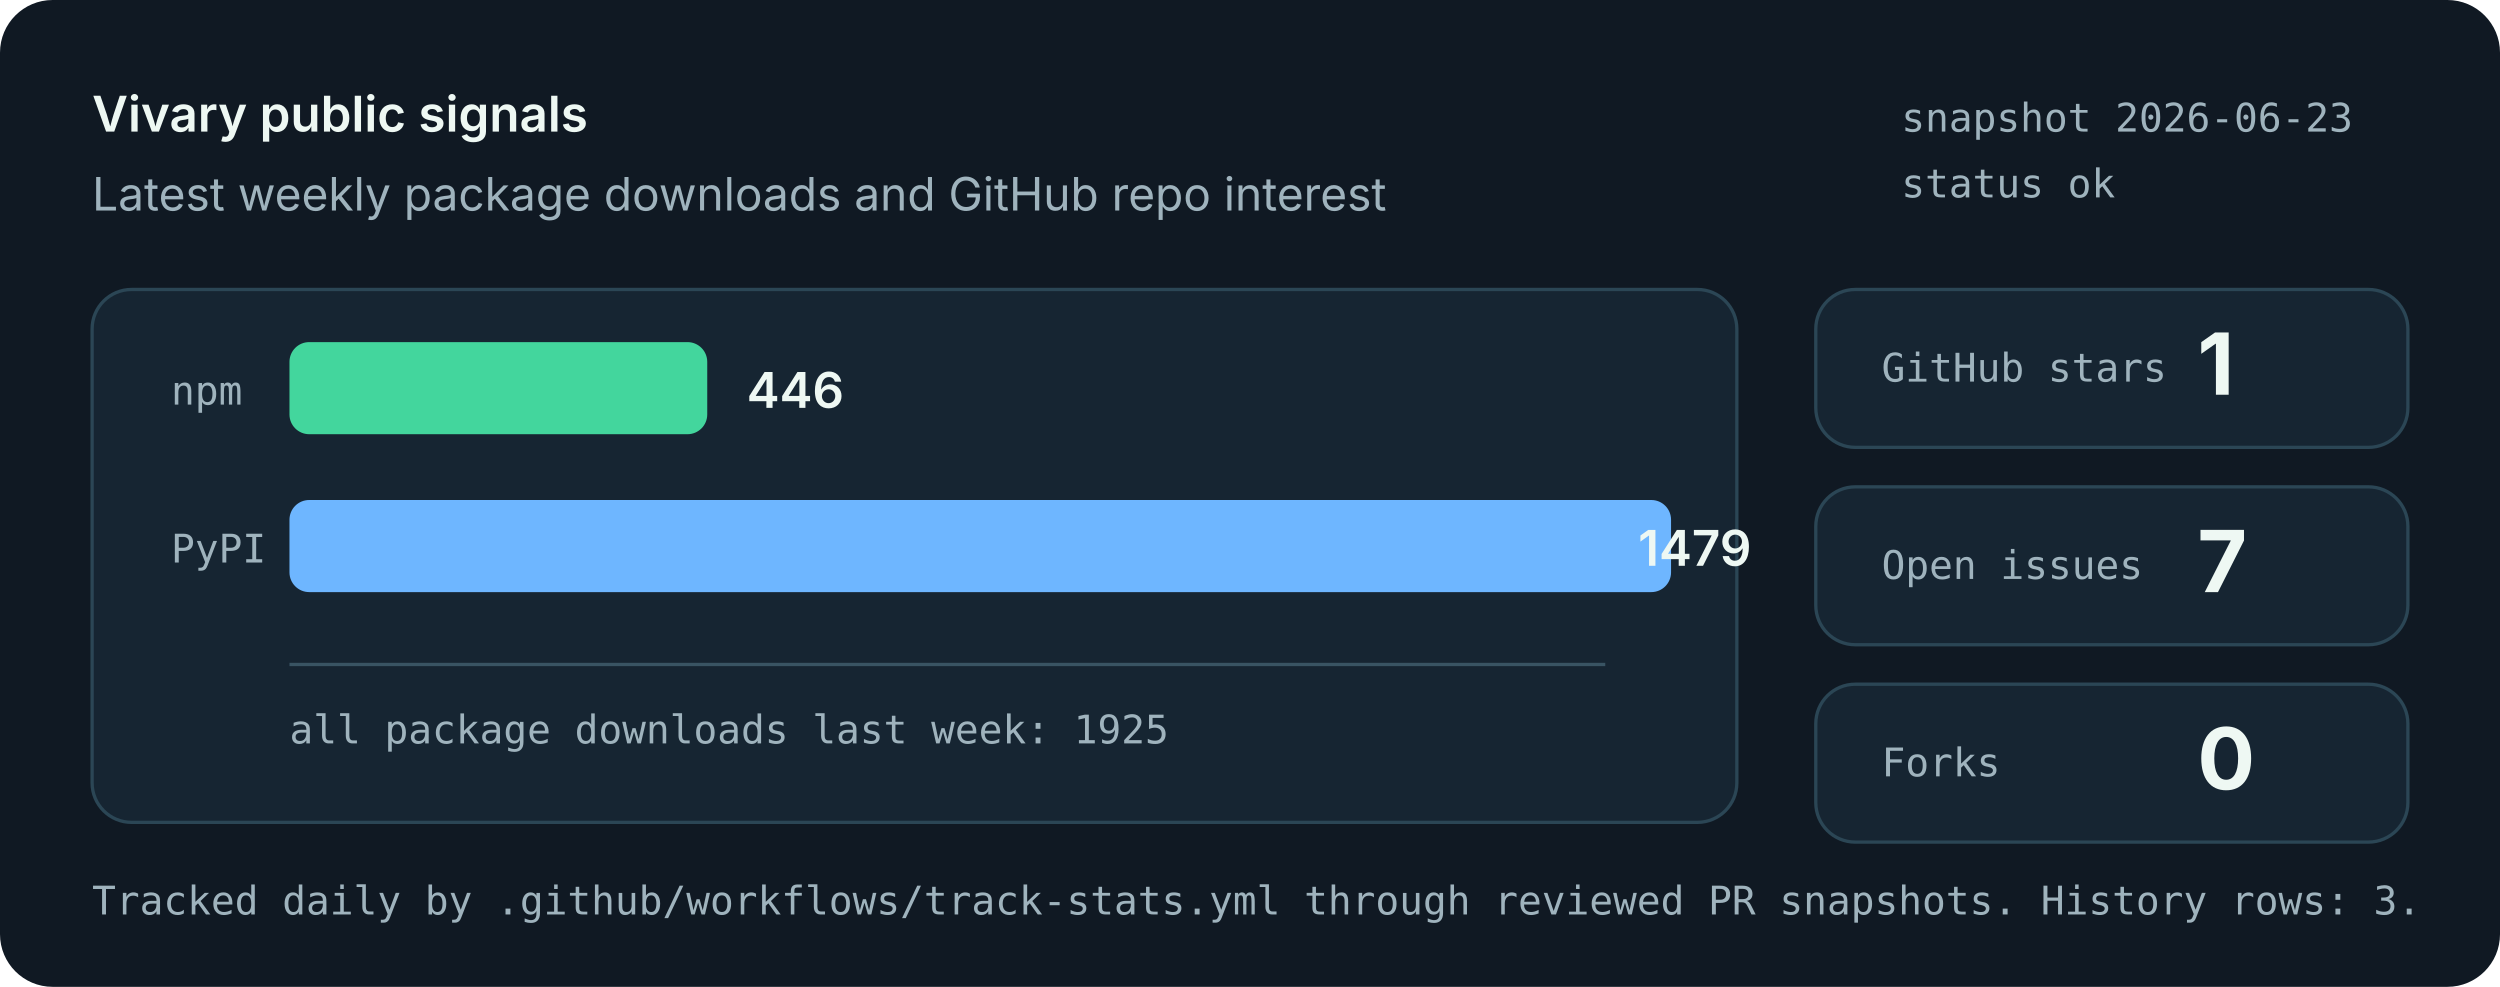
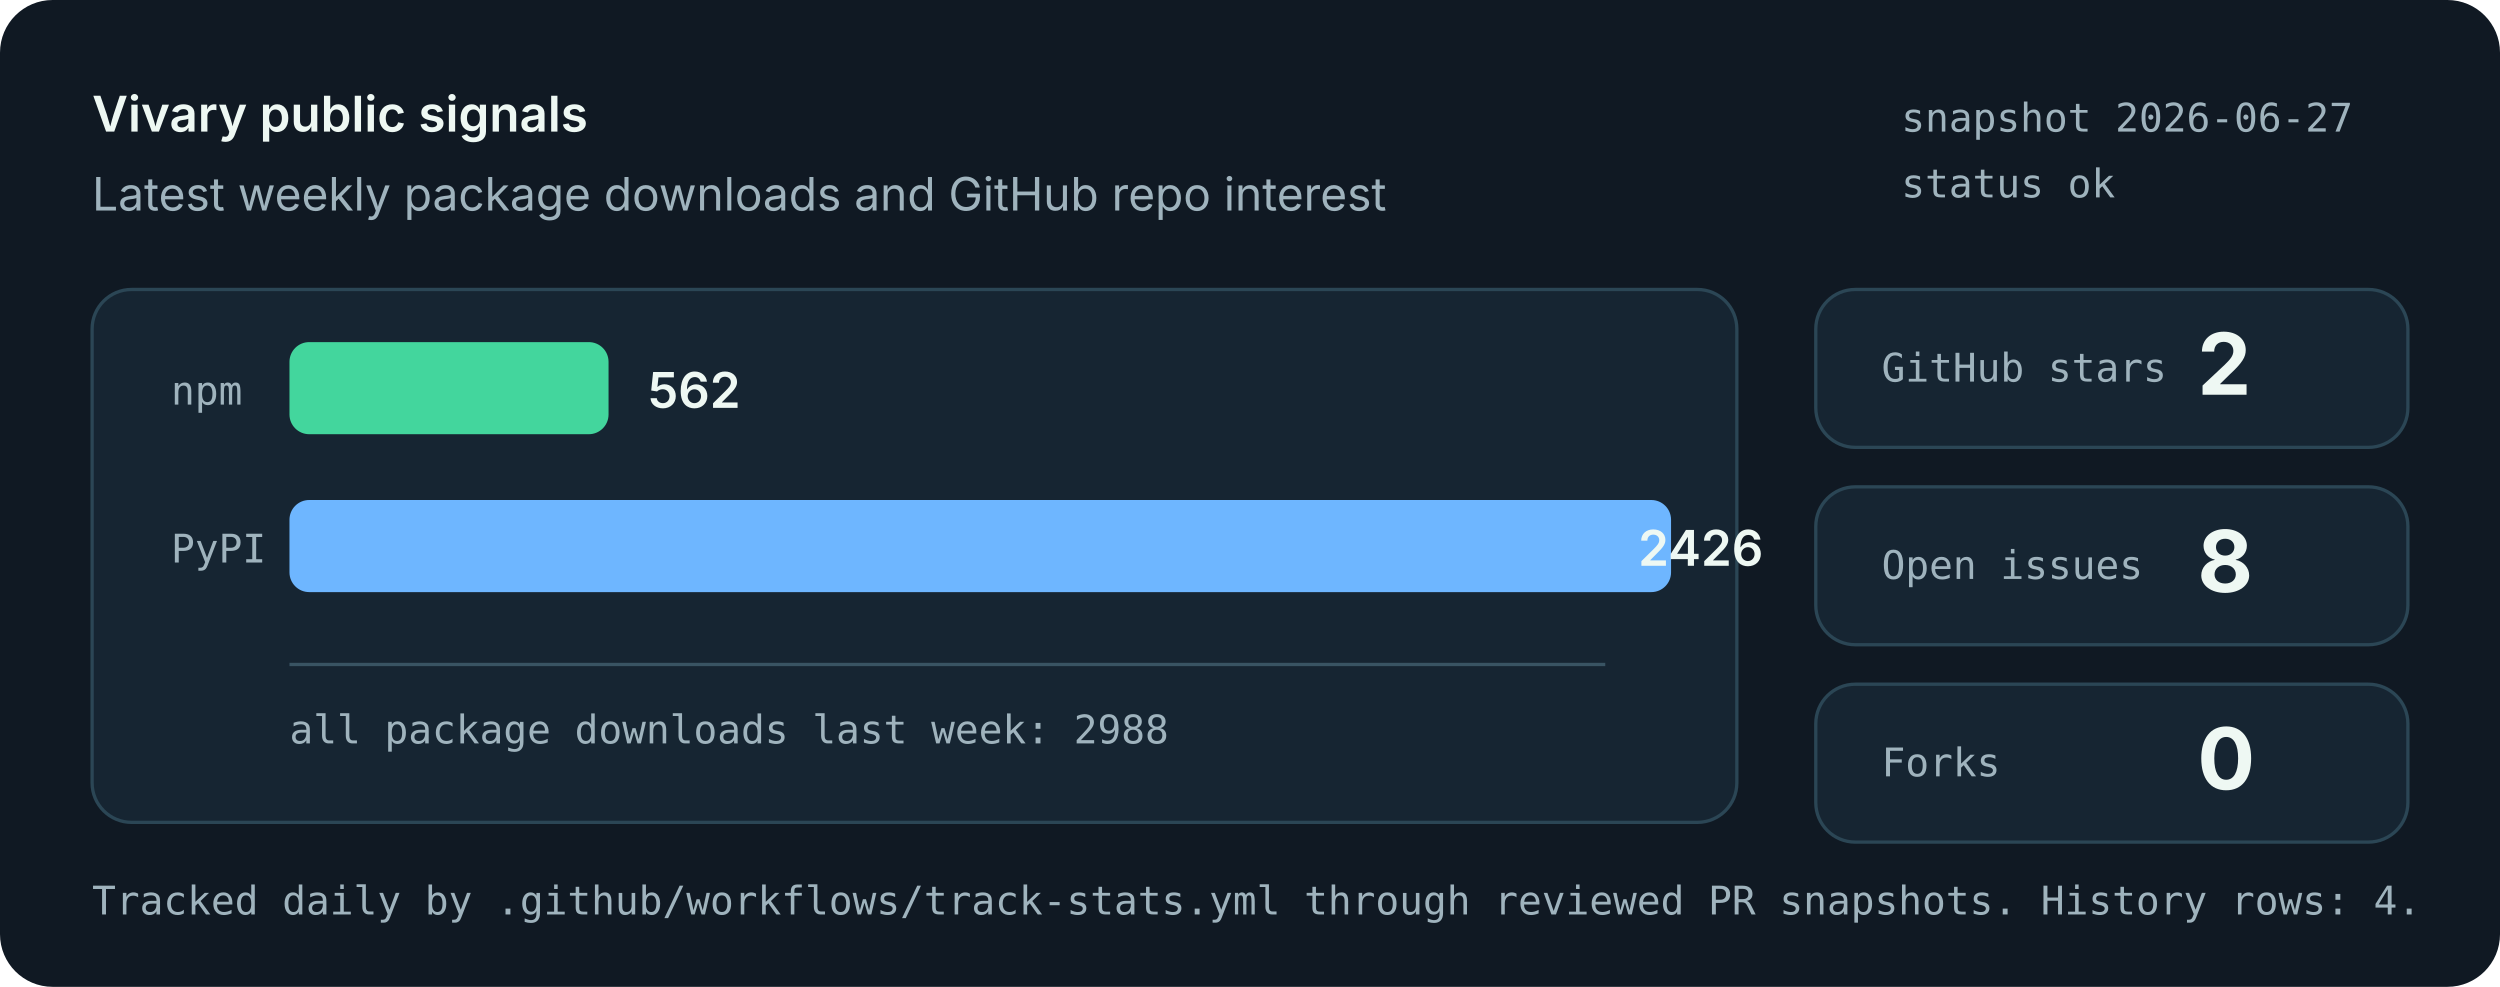
<svg xmlns="http://www.w3.org/2000/svg" role="img" aria-labelledby="title desc" viewBox="0 0 760 300">
  <style>
    .bg { fill: #101923; }
    .panel { fill: #162532; stroke: #2b4655; stroke-width: 1; }
    .muted { fill: #9fb3bd; font: 14px system-ui, -apple-system, Segoe UI, sans-serif; }
    .small { fill: #9fb3bd; font: 12px ui-monospace, SFMono-Regular, Menlo, monospace; }
    .label { fill: #eef8f3; font: 600 15px system-ui, -apple-system, Segoe UI, sans-serif; }
    .value { fill: #eef8f3; font: 700 26px system-ui, -apple-system, Segoe UI, sans-serif; }
    .bar-npm { fill: #43d69d; }
    .bar-pypi { fill: #6eb6ff; }
    .axis { stroke: #395463; stroke-width: 1; }
  </style>
  <rect class="bg" width="760" height="300" rx="16" />
  <text x="28" y="40" class="label">Vivary public signals</text>
  <text x="28" y="64" class="muted">Latest weekly package downloads and GitHub repo interest</text>
-   <text x="578" y="40" class="small">snapshot 2026-06-23</text>
+   <text x="578" y="40" class="small">snapshot 2026-06-27</text>
  <text x="578" y="60" class="small">status ok</text>
  <rect class="panel" x="28" y="88" width="500" height="162" rx="12" />
  <line class="axis" x1="88" y1="202" x2="488" y2="202" />
  <text x="52" y="123" class="small">npm</text>
-   <rect class="bar-npm" x="88" y="104" width="127" height="28" rx="6" />
-   <text x="227" y="124" class="label">446</text>
+   <rect class="bar-npm" x="88" y="104" width="97" height="28" rx="6" />
+   <text x="197" y="124" class="label">562</text>
  <text x="52" y="171" class="small">PyPI</text>
  <rect class="bar-pypi" x="88" y="152" width="420" height="28" rx="6" />
-   <text x="498" y="172" class="label">1479</text>
-   <text x="88" y="226" class="small">all package downloads last week: 1925</text>
+   <text x="498" y="172" class="label">2426</text>
+   <text x="88" y="226" class="small">all package downloads last week: 2988</text>
  <rect class="panel" x="552" y="88" width="180" height="48" rx="12" />
  <text x="572" y="116" class="small">GitHub stars</text>
-   <text x="668" y="120" class="value">1</text>
+   <text x="668" y="120" class="value">2</text>
  <rect class="panel" x="552" y="148" width="180" height="48" rx="12" />
  <text x="572" y="176" class="small">Open issues</text>
-   <text x="668" y="180" class="value">7</text>
+   <text x="668" y="180" class="value">8</text>
  <rect class="panel" x="552" y="208" width="180" height="48" rx="12" />
  <text x="572" y="236" class="small">Forks</text>
  <text x="668" y="240" class="value">0</text>
-   <text x="28" y="278" class="small">Tracked daily by .github/workflows/track-stats.yml through reviewed PR snapshots. History rows: 3.</text>
+   <text x="28" y="278" class="small">Tracked daily by .github/workflows/track-stats.yml through reviewed PR snapshots. History rows: 4.</text>
</svg>
